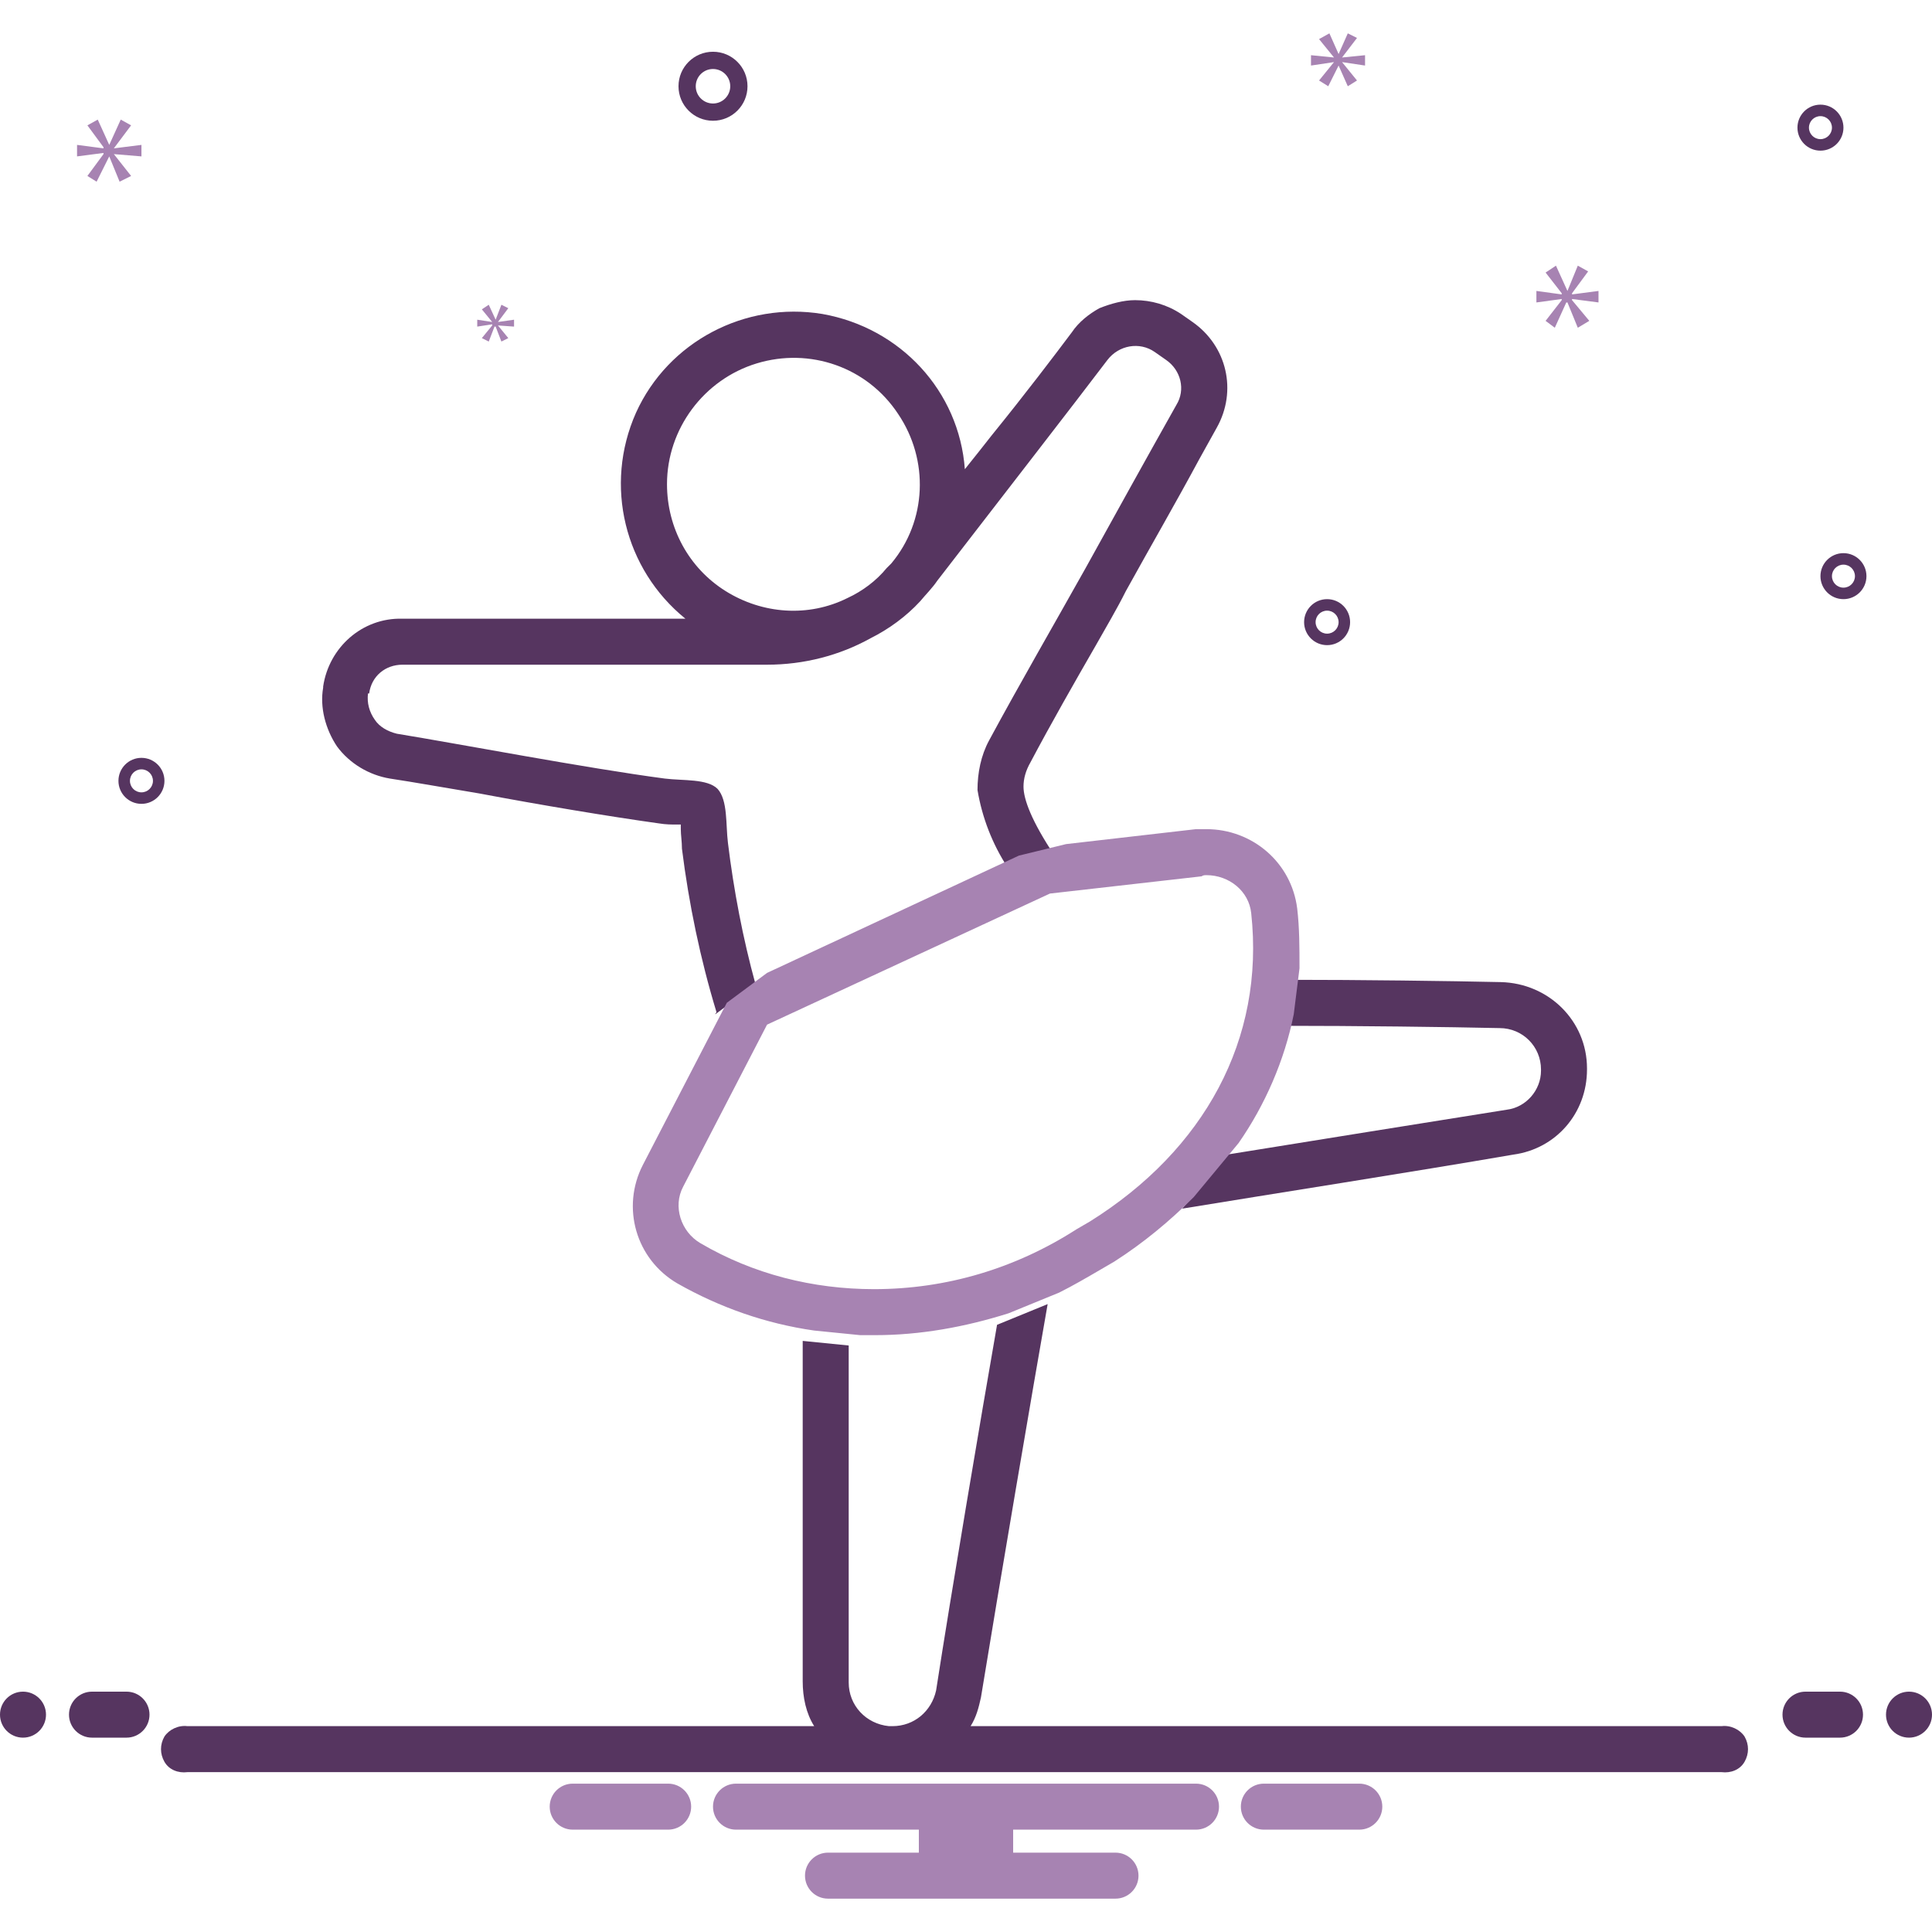
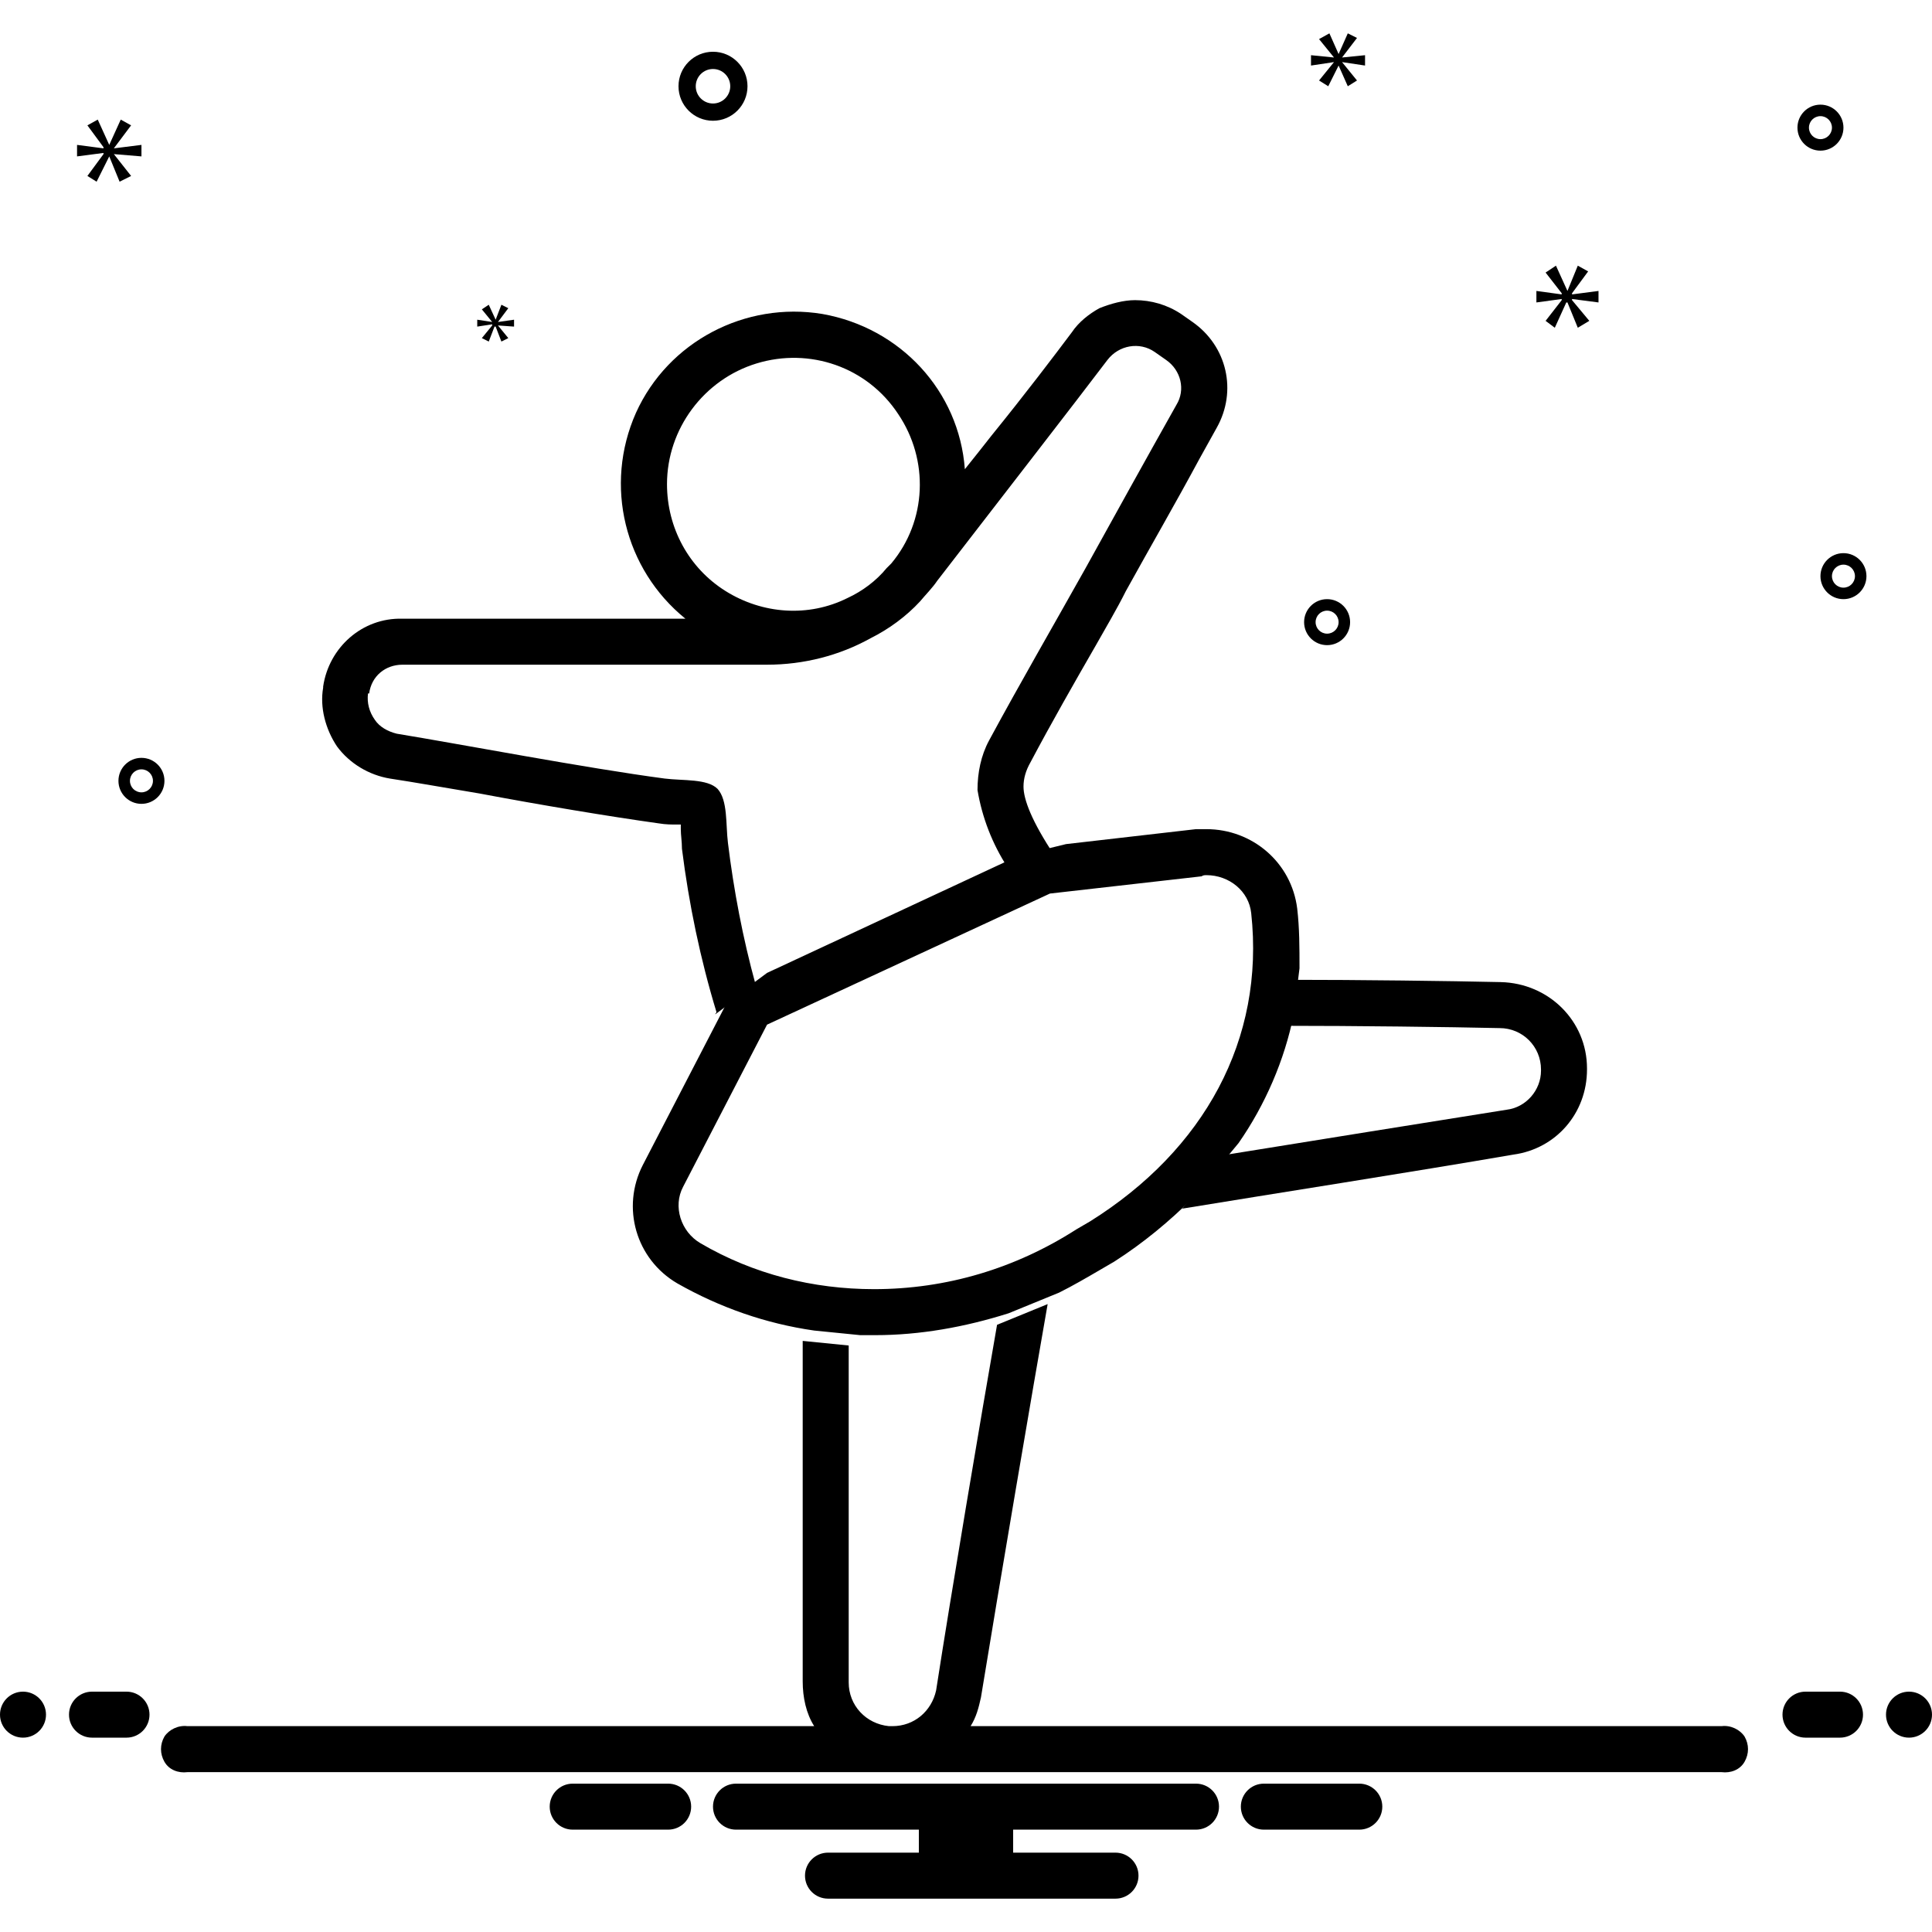
<svg xmlns="http://www.w3.org/2000/svg" data-name="Layer 1" viewBox="0 0 168 168">
-   <circle cx="2" cy="149.1" r="2" fill="#563560" />
-   <path fill="#563560" d="M 11 147.1 H 8 a 2 2 0 0 0 0 4 h 3 a 2 2 0 0 0 0 -4 z M 160 147.1 h -3 a 2 2 0 0 0 0 4 h 3 a 2 2 0 0 0 0 -4 z" />
-   <circle cx="166" cy="149.1" r="2" fill="#563560" />
-   <path fill="#a783b2" d="M 118.2 155.1 h -8.3 a 2 2 0 0 0 0 4 h 8.3 a 2 2 0 0 0 0 -4 z M 58.2 155.1 H 49.8 a 2 2 0 0 0 0 4 h 8.3 a 2 2 0 0 0 0 -4 z M 104 155.1 H 64 a 2 2 0 0 0 0 4 H 79.9 v 2 H 72 a 2 2 0 0 0 0 4 H 97 a 2 2 0 0 0 0 -4 H 88.1 v -2 H 104 a 2 2 0 0 0 0 -4 z" />
-   <path fill="#563560" d="M 149.7 150.1 H 84.4 C 84.9 149.3 85.1 148.5 85.3 147.6 c 1.5 -9.2 4.6 -27.4 5.8 -34.2 l -4.4 1.8 c -1.4 8 -4 23.4 -5.3 31.8 C 81 148.8 79.5 150.1 77.6 150.1 c -0.1 0 -0.2 0 -0.3 0 C 75.3 149.9 73.8 148.3 73.8 146.3 v -29.3 l -4 -0.4 v 29.6 C 69.8 147.6 70.1 149 70.8 150.1 H 16.3 C 15.5 150 14.7 150.4 14.3 151 C 13.9 151.7 13.9 152.5 14.3 153.2 C 14.7 153.9 15.5 154.2 16.3 154.1 H 149.7 C 150.5 154.2 151.3 153.9 151.7 153.2 C 152.1 152.5 152.1 151.7 151.7 151 C 151.3 150.4 150.5 150 149.7 150.1 Z M 134 93 v 0.1 C 134 94.8 132.7 96.3 131 96.5 c -6.9 1.1 -16.9 2.7 -24.3 3.9 l -3.9 4.7 c 7.3 -1.2 20.1 -3.2 28.8 -4.7 C 135.3 99.9 138 96.8 138 93 v -0.1 C 138 88.8 134.7 85.5 130.5 85.4 c -4.5 -0.1 -12.2 -0.2 -18.6 -0.2 l -0.5 4 c 6.5 0 14.5 0.1 19 0.2 C 132.4 89.4 134 91 134 93 Z M 33.9 67.7 c 2 0.3 4.8 0.8 7.8 1.3 c 5.3 1 11.3 2 15.6 2.6 c 0.6 0.1 1.1 0.1 1.6 0.1 C 59.1 71.7 59.1 71.7 59.2 71.7 c 0 0.1 0 0.3 0 0.4 c 0 0.5 0.1 1.1 0.1 1.7 C 59.9 78.6 60.9 83.4 62.3 88 c 0 0.1 -0.1 0.1 -0.1 0.2 l 3.5 -2.6 C 64.6 81.6 63.8 77.4 63.3 73.3 c -0.2 -1.6 0 -3.7 -0.9 -4.7 c -0.9 -0.9 -3 -0.7 -4.6 -0.9 c -6.8 -0.9 -17.8 -3 -23.3 -3.9 C 33.7 63.6 33 63.2 32.6 62.6 C 32.1 61.9 31.9 61.1 32 60.3 C 32 60.3 32 60.3 32.1 60.3 C 32.3 58.8 33.5 57.8 35 57.8 h 2.1 c 6.5 0 20.3 0 29.6 0 h 0 C 69.9 57.8 73 57 75.7 55.5 C 77.3 54.7 78.8 53.6 80 52.3 C 80.5 51.7 81.1 51.1 81.5 50.5 c 5.4 -7 12 -15.5 14.8 -19.2 C 97.3 30 99.1 29.7 100.4 30.6 l 1 0.7 C 102.7 32.2 103.1 33.9 102.3 35.2 c -2.7 4.8 -5.3 9.5 -7.9 14.2 c -2.8 5 -5.7 10 -8.4 15 C 85.3 65.7 85 67.2 85 68.7 C 85.4 71.1 86.3 73.4 87.6 75.4 l 4.1 -1 c -2 -3 -2.7 -4.9 -2.7 -6 C 89 67.7 89.2 67 89.6 66.3 c 1.8 -3.4 3.8 -6.9 5.7 -10.2 c 0.9 -1.6 1.8 -3.1 2.6 -4.7 c 2.1 -3.8 4.3 -7.6 6.4 -11.5 l 1.5 -2.7 C 107.6 34 106.7 30.1 103.7 28 l -1 -0.7 C 101.5 26.5 100.1 26.1 98.7 26.1 C 97.7 26.1 96.6 26.4 95.6 26.8 C 94.7 27.3 93.8 28 93.2 28.9 c -1.5 2 -4 5.3 -7 9 c -0.7 0.9 -1.5 1.9 -2.3 2.9 C 83.4 34 78.3 28.5 71.5 27.3 C 64.8 26.2 58.1 29.7 55.3 35.9 C 52.5 42.2 54.3 49.5 59.6 53.8 c -8.3 0 -17.6 0 -22.5 0 H 35 C 31.5 53.7 28.6 56.3 28.1 59.7 l 0 0.1 C 27.8 61.5 28.3 63.4 29.3 64.9 C 30.4 66.4 32.1 67.4 33.9 67.7 Z M 58 42.1 C 58 37.3 61.2 33 65.8 31.6 C 70.4 30.2 75.4 31.9 78.1 36 C 80.8 40 80.6 45.3 77.5 49 c -0.1 0.1 -0.1 0.1 -0.2 0.2 c 0 0 -0.1 0.1 -0.2 0.2 C 76.2 50.5 75 51.4 73.7 52 C 70.3 53.7 66.3 53.4 63.1 51.4 C 59.9 49.4 58 45.9 58 42.1 Z" />
-   <path fill="#a783b2" d="M 112.8 79 C 112.3 75 108.9 72.1 104.9 72.1 c -0.3 0 -0.6 0 -0.9 0 l -11.3 1.3 l -4.1 1 l -21.9 10.2 l -3.5 2.6 l -7.3 14.1 C 54 105 55.3 109.5 58.9 111.6 C 62.6 113.7 66.6 115.1 70.8 115.7 l 4 0.4 c 0.4 0 0.8 0 1.3 0 C 80 116.1 83.9 115.4 87.7 114.2 l 4.4 -1.8 C 93.3 111.8 94.5 111.1 95.7 110.4 l 1.2 -0.7 C 99.4 108.1 101.7 106.2 103.8 104.1 l 3.9 -4.7 C 110 96.1 111.7 92.2 112.5 88.2 l 0.5 -4 C 113 82.4 113 80.7 112.8 79 Z M 94.8 106.2 l -1.2 0.7 C 88.3 110.3 82.3 112.1 76 112.1 C 70.7 112.1 65.5 110.8 60.9 108.1 C 59.2 107.1 58.5 104.9 59.4 103.2 l 7.3 -14.1 l 24.6 -11.4 l 13.2 -1.5 C 104.6 76.1 104.8 76.1 104.9 76.1 C 106.9 76.1 108.6 77.5 108.8 79.4 C 110 90.4 104.7 100 94.8 106.2 Z" />
-   <path fill="#563560" d="M 62 10.5 a 3 3 0 1 0 -3 -3 A 3 3 0 0 0 62 10.5 z m 0 -4.5 a 1.5 1.5 0 1 1 -1.5 1.5 A 1.5 1.5 0 0 1 62 6 z M 160.3 48.1 a 2 2 0 1 0 2 2 A 2 2 0 0 0 160.3 48.1 z m 0 3 a 1 1 0 1 1 1 -1 A 1 1 0 0 1 160.3 51.1 z M 115.4 52.1 a 2 2 0 1 0 2 2 A 2 2 0 0 0 115.4 52.1 z m 0 3 a 1 1 0 1 1 1 -1 A 1 1 0 0 1 115.4 55.1 z M 158.3 9.1 a 2 2 0 1 0 2 2 A 2 2 0 0 0 158.3 9.1 z m 0 3 a 1 1 0 1 1 1 -1 A 1 1 0 0 1 158.3 12.1 z M 14.3 67.9 a 2 2 0 1 0 -2 2 A 2 2 0 0 0 14.3 67.9 z m -3 0 a 1 1 0 1 1 1 1 A 1 1 0 0 1 11.3 67.9 z" />
-   <polygon fill="#a783b2" points="9.9,12.9 11.4,10.9 10.5,10.4 9.5,12.6 9.5,12.6 8.5,10.4 7.6,10.9 9,12.8 9,12.9 6.7,12.6 6.7,13.6 9,13.3 9,13.4 7.6,15.3 8.4,15.8 9.5,13.6 9.5,13.6 10.4,15.8 11.4,15.3 9.9,13.4 9.9,13.4 12.3,13.6 12.3,12.6 9.9,12.9 9.9,12.9" />
-   <polygon fill="#a783b2" points="42.8,28.3 41.9,29.4 42.5,29.7 43,28.4 43.1,28.4 43.6,29.7 44.2,29.4 43.3,28.3 43.3,28.3 44.7,28.4 44.7,27.8 43.3,28 43.3,28 44.2,26.8 43.6,26.5 43.1,27.8 43.1,27.8 42.5,26.5 41.9,26.9 42.8,28 42.8,28 41.5,27.8 41.5,28.4 42.8,28.2 42.8,28.3" />
-   <polygon fill="#a783b2" points="139,26.3 139,25.3 136.7,25.6 136.7,25.5 138.1,23.6 137.2,23.1 136.3,25.3 136.3,25.3 135.3,23.1 134.4,23.7 135.8,25.5 135.8,25.6 133.6,25.3 133.6,26.3 135.8,26 135.8,26.1 134.4,27.9 135.2,28.5 136.2,26.3 136.3,26.3 137.2,28.5 138.2,27.9 136.7,26.1 136.7,26 139,26.3" />
-   <polygon fill="#a783b2" points="116.7,5 118,3.3 117.2,2.9 116.4,4.7 116.4,4.7 115.6,2.9 114.7,3.4 116,5 116,5 114,4.8 114,5.7 116,5.4 116,5.4 114.7,7 115.5,7.5 116.4,5.7 116.4,5.7 117.2,7.5 118,7 116.7,5.4 116.7,5.4 118.7,5.7 118.7,4.8 116.7,5 116.7,5" />
+   <circle cx="2" cy="149.1" r="2" fill="#000" />
+   <path fill="#000" d="M 11 147.1 H 8 a 2 2 0 0 0 0 4 h 3 a 2 2 0 0 0 0 -4 z M 160 147.1 h -3 a 2 2 0 0 0 0 4 h 3 a 2 2 0 0 0 0 -4 z" />
+   <circle cx="166" cy="149.1" r="2" fill="#000" />
+   <path fill="#000" d="M 118.2 155.1 h -8.3 a 2 2 0 0 0 0 4 h 8.3 a 2 2 0 0 0 0 -4 z M 58.2 155.1 H 49.8 a 2 2 0 0 0 0 4 h 8.3 a 2 2 0 0 0 0 -4 z M 104 155.1 H 64 a 2 2 0 0 0 0 4 H 79.9 v 2 H 72 a 2 2 0 0 0 0 4 H 97 a 2 2 0 0 0 0 -4 H 88.1 v -2 H 104 a 2 2 0 0 0 0 -4 z" />
+   <path fill="#000" d="M 149.7 150.1 H 84.4 C 84.9 149.3 85.1 148.5 85.3 147.6 c 1.5 -9.2 4.6 -27.4 5.8 -34.2 l -4.4 1.8 c -1.4 8 -4 23.4 -5.3 31.8 C 81 148.8 79.5 150.1 77.6 150.1 c -0.1 0 -0.2 0 -0.3 0 C 75.3 149.9 73.8 148.3 73.8 146.3 v -29.3 l -4 -0.4 v 29.6 C 69.8 147.6 70.1 149 70.8 150.1 H 16.3 C 15.5 150 14.7 150.4 14.3 151 C 13.9 151.7 13.9 152.5 14.3 153.2 C 14.7 153.9 15.5 154.2 16.3 154.1 H 149.7 C 150.5 154.2 151.3 153.9 151.7 153.2 C 152.1 152.5 152.1 151.7 151.7 151 C 151.3 150.4 150.5 150 149.7 150.1 Z M 134 93 v 0.1 C 134 94.8 132.7 96.3 131 96.5 c -6.9 1.1 -16.9 2.7 -24.3 3.9 l -3.9 4.7 c 7.3 -1.2 20.1 -3.2 28.8 -4.7 C 135.3 99.9 138 96.8 138 93 v -0.1 C 138 88.8 134.7 85.5 130.5 85.4 c -4.5 -0.1 -12.2 -0.2 -18.6 -0.2 l -0.5 4 c 6.5 0 14.5 0.1 19 0.2 C 132.4 89.4 134 91 134 93 Z M 33.9 67.7 c 2 0.3 4.8 0.8 7.8 1.3 c 5.3 1 11.3 2 15.6 2.6 c 0.6 0.1 1.1 0.1 1.6 0.1 C 59.1 71.7 59.1 71.7 59.2 71.7 c 0 0.1 0 0.3 0 0.4 c 0 0.5 0.1 1.1 0.1 1.7 C 59.9 78.6 60.9 83.4 62.3 88 c 0 0.1 -0.1 0.1 -0.1 0.2 l 3.5 -2.6 C 64.6 81.6 63.8 77.4 63.3 73.3 c -0.2 -1.6 0 -3.7 -0.9 -4.7 c -0.9 -0.9 -3 -0.7 -4.6 -0.9 c -6.8 -0.9 -17.8 -3 -23.3 -3.9 C 33.7 63.6 33 63.2 32.6 62.6 C 32.1 61.9 31.9 61.1 32 60.3 C 32 60.3 32 60.3 32.1 60.3 C 32.3 58.8 33.5 57.8 35 57.8 h 2.1 c 6.5 0 20.3 0 29.6 0 h 0 C 69.9 57.8 73 57 75.7 55.5 C 77.3 54.7 78.8 53.6 80 52.3 C 80.5 51.7 81.1 51.1 81.5 50.5 c 5.4 -7 12 -15.5 14.8 -19.2 C 97.3 30 99.1 29.7 100.4 30.6 l 1 0.7 C 102.7 32.2 103.1 33.9 102.3 35.2 c -2.7 4.8 -5.3 9.5 -7.9 14.2 c -2.8 5 -5.7 10 -8.4 15 C 85.3 65.7 85 67.2 85 68.7 C 85.4 71.1 86.3 73.4 87.6 75.4 l 4.1 -1 c -2 -3 -2.7 -4.9 -2.7 -6 C 89 67.7 89.2 67 89.6 66.3 c 1.8 -3.4 3.8 -6.9 5.7 -10.2 c 0.9 -1.6 1.8 -3.1 2.6 -4.7 c 2.1 -3.8 4.3 -7.6 6.4 -11.5 l 1.5 -2.7 C 107.6 34 106.7 30.1 103.7 28 l -1 -0.7 C 101.5 26.5 100.1 26.1 98.7 26.1 C 97.7 26.1 96.6 26.4 95.6 26.8 C 94.7 27.3 93.8 28 93.2 28.9 c -1.5 2 -4 5.3 -7 9 c -0.7 0.9 -1.5 1.9 -2.3 2.9 C 83.4 34 78.3 28.5 71.5 27.3 C 64.8 26.2 58.1 29.7 55.3 35.9 C 52.5 42.2 54.3 49.5 59.6 53.8 c -8.3 0 -17.6 0 -22.5 0 H 35 C 31.5 53.7 28.6 56.3 28.1 59.7 l 0 0.1 C 27.8 61.5 28.3 63.4 29.3 64.9 C 30.4 66.4 32.1 67.4 33.9 67.7 Z M 58 42.1 C 58 37.3 61.2 33 65.8 31.6 C 70.4 30.2 75.4 31.9 78.1 36 C 80.8 40 80.6 45.3 77.5 49 c -0.1 0.1 -0.1 0.1 -0.2 0.2 c 0 0 -0.1 0.1 -0.2 0.2 C 76.2 50.5 75 51.4 73.7 52 C 70.3 53.7 66.3 53.4 63.1 51.4 C 59.9 49.4 58 45.9 58 42.1 Z" />
+   <path fill="#000" d="M 112.8 79 C 112.3 75 108.9 72.1 104.9 72.1 c -0.3 0 -0.6 0 -0.9 0 l -11.3 1.3 l -4.1 1 l -21.9 10.2 l -3.5 2.6 l -7.3 14.1 C 54 105 55.3 109.5 58.9 111.6 C 62.6 113.7 66.6 115.1 70.8 115.7 l 4 0.4 c 0.4 0 0.8 0 1.3 0 C 80 116.1 83.9 115.4 87.7 114.2 l 4.4 -1.8 C 93.3 111.8 94.5 111.1 95.7 110.4 l 1.2 -0.7 C 99.4 108.1 101.7 106.2 103.8 104.1 l 3.9 -4.7 C 110 96.1 111.7 92.2 112.5 88.2 l 0.5 -4 C 113 82.4 113 80.7 112.8 79 Z M 94.8 106.2 l -1.2 0.7 C 88.3 110.3 82.3 112.1 76 112.1 C 70.7 112.1 65.5 110.8 60.9 108.1 C 59.2 107.1 58.5 104.9 59.4 103.2 l 7.3 -14.1 l 24.6 -11.4 l 13.2 -1.5 C 104.6 76.1 104.8 76.1 104.9 76.1 C 106.9 76.1 108.6 77.5 108.8 79.4 C 110 90.4 104.7 100 94.8 106.2 Z" />
+   <path fill="#000" d="M 62 10.5 a 3 3 0 1 0 -3 -3 A 3 3 0 0 0 62 10.5 z m 0 -4.5 a 1.5 1.5 0 1 1 -1.5 1.5 A 1.5 1.5 0 0 1 62 6 z M 160.3 48.1 a 2 2 0 1 0 2 2 A 2 2 0 0 0 160.3 48.1 z m 0 3 a 1 1 0 1 1 1 -1 A 1 1 0 0 1 160.3 51.1 z M 115.4 52.1 a 2 2 0 1 0 2 2 A 2 2 0 0 0 115.4 52.1 z m 0 3 a 1 1 0 1 1 1 -1 A 1 1 0 0 1 115.4 55.1 z M 158.3 9.1 a 2 2 0 1 0 2 2 A 2 2 0 0 0 158.3 9.1 z m 0 3 a 1 1 0 1 1 1 -1 A 1 1 0 0 1 158.3 12.1 z M 14.3 67.9 a 2 2 0 1 0 -2 2 A 2 2 0 0 0 14.3 67.9 z m -3 0 a 1 1 0 1 1 1 1 A 1 1 0 0 1 11.3 67.9 z" />
+   <polygon fill="#000" points="9.9,12.9 11.4,10.9 10.5,10.4 9.5,12.6 9.5,12.6 8.5,10.4 7.6,10.9 9,12.8 9,12.9 6.7,12.6 6.7,13.6 9,13.3 9,13.4 7.6,15.3 8.4,15.8 9.5,13.6 9.5,13.6 10.4,15.8 11.4,15.3 9.9,13.4 9.9,13.4 12.3,13.6 12.3,12.6 9.9,12.9 9.9,12.9" />
+   <polygon fill="#000" points="42.8,28.3 41.9,29.4 42.5,29.7 43,28.4 43.1,28.4 43.6,29.7 44.2,29.4 43.3,28.3 43.3,28.3 44.7,28.4 44.7,27.8 43.3,28 43.3,28 44.2,26.8 43.6,26.5 43.1,27.8 43.1,27.8 42.5,26.5 41.9,26.9 42.8,28 42.8,28 41.5,27.8 41.5,28.4 42.8,28.2 42.8,28.3" />
+   <polygon fill="#000" points="139,26.3 139,25.3 136.7,25.6 136.7,25.5 138.1,23.6 137.2,23.1 136.3,25.3 136.3,25.3 135.3,23.1 134.4,23.7 135.8,25.5 135.8,25.6 133.6,25.3 133.6,26.3 135.8,26 135.8,26.1 134.4,27.9 135.2,28.5 136.2,26.3 136.3,26.3 137.2,28.5 138.2,27.9 136.7,26.1 136.7,26 139,26.3" />
+   <polygon fill="#000" points="116.7,5 118,3.3 117.2,2.9 116.4,4.7 116.4,4.7 115.6,2.9 114.7,3.4 116,5 116,5 114,4.8 114,5.7 116,5.4 116,5.4 114.7,7 115.5,7.5 116.4,5.7 116.4,5.7 117.2,7.5 118,7 116.7,5.4 116.7,5.4 118.7,5.7 118.7,4.8 116.7,5 116.7,5" />
</svg>
